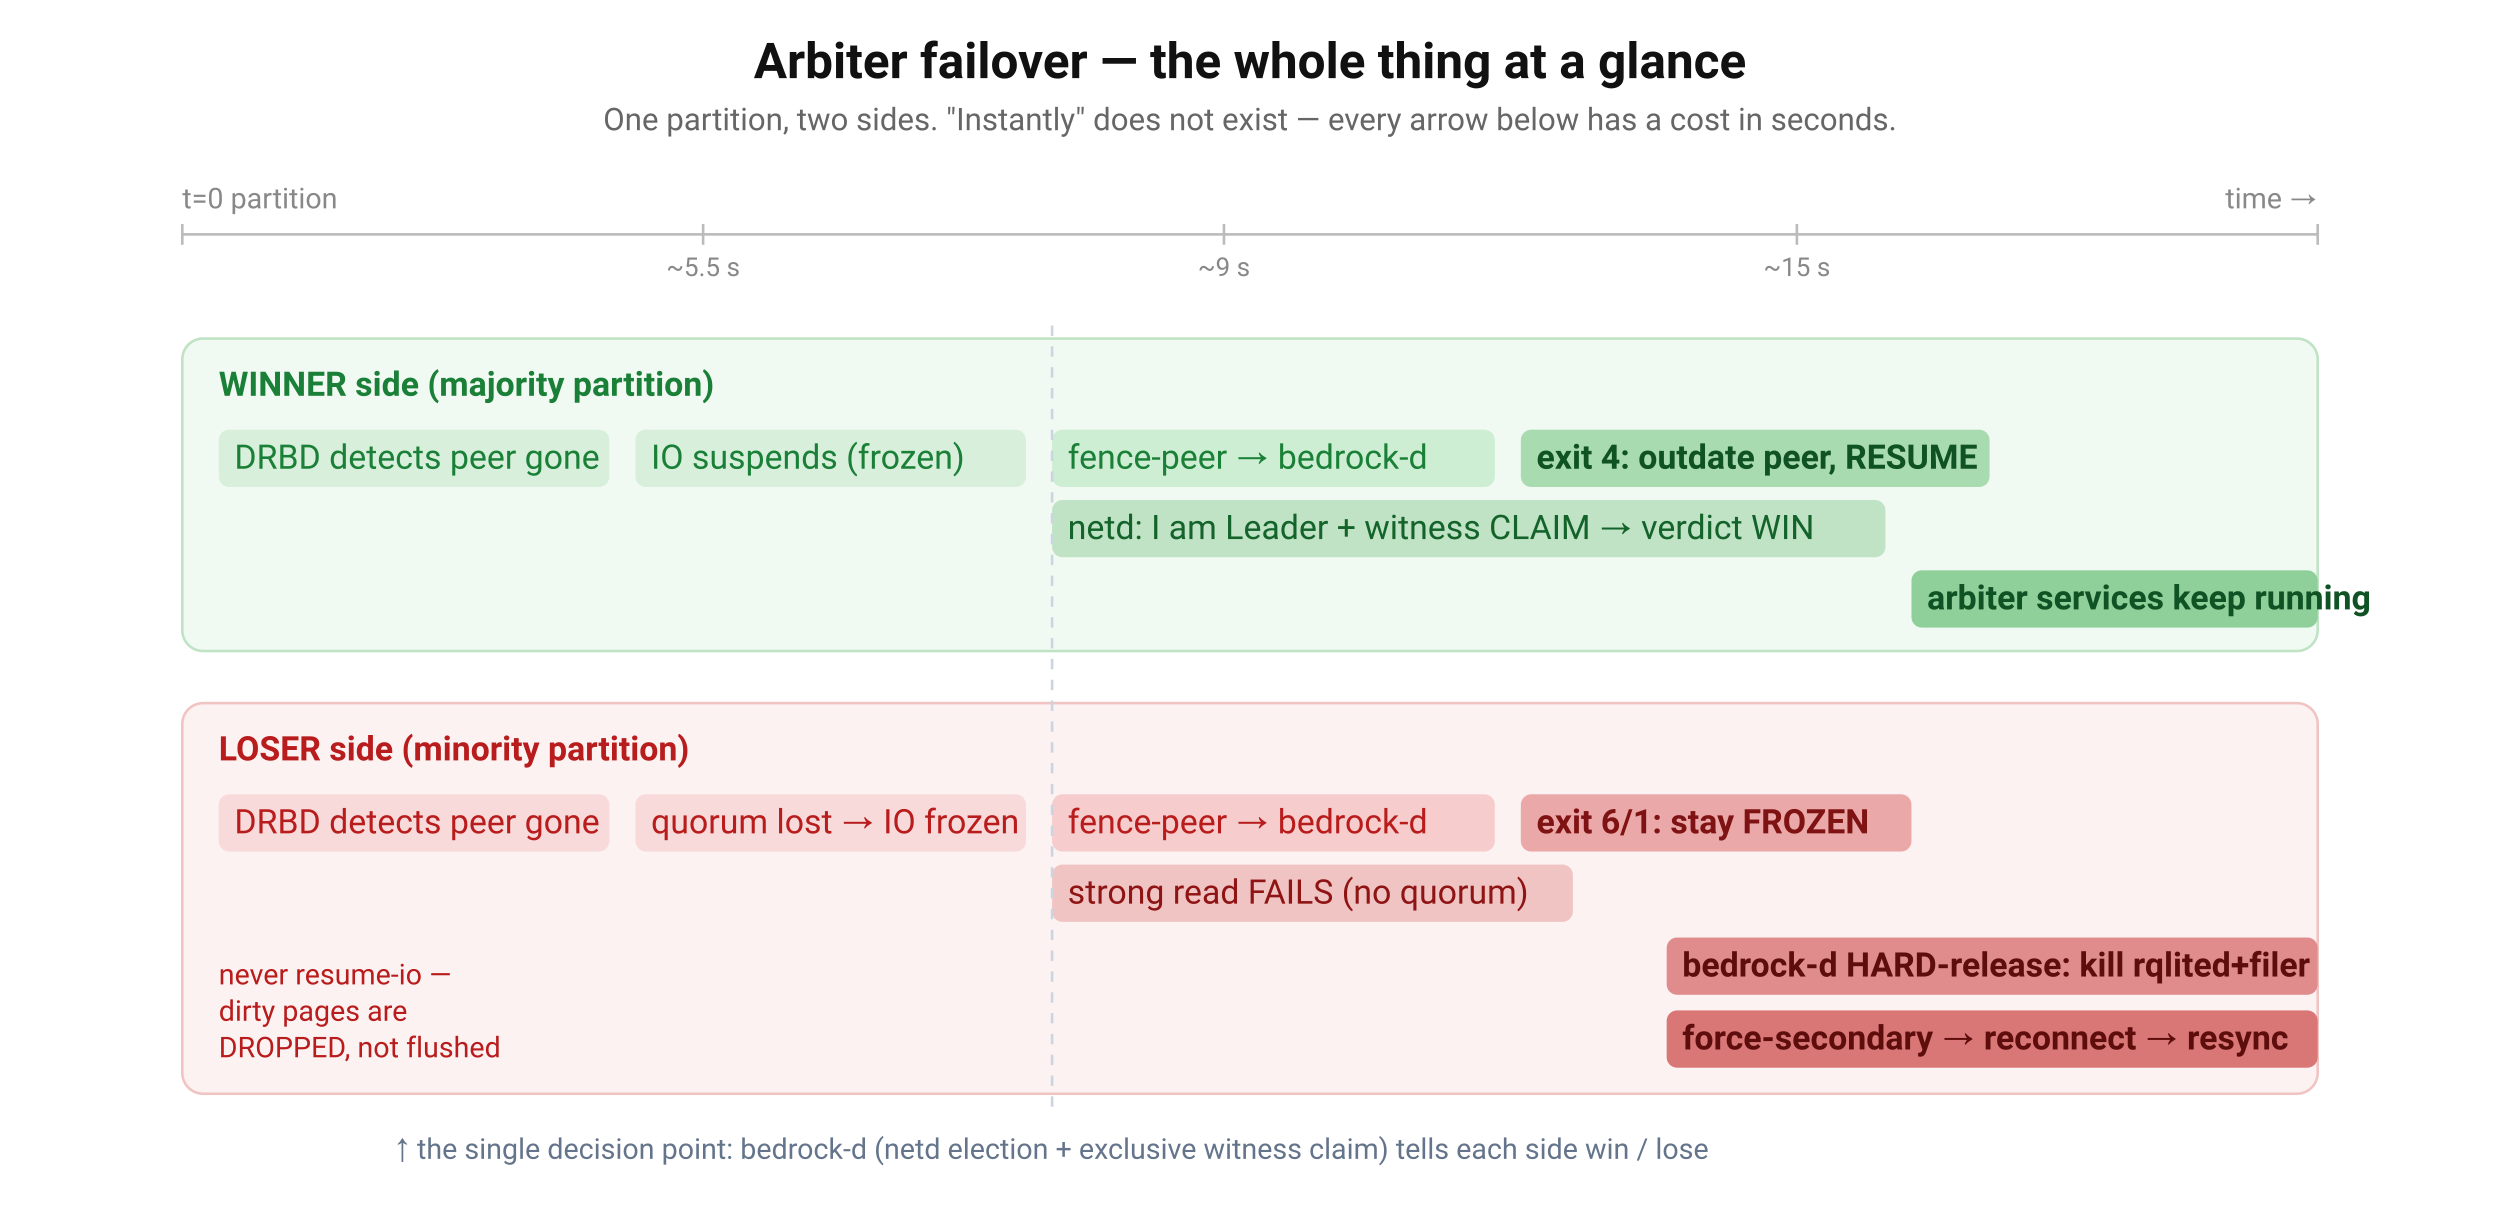
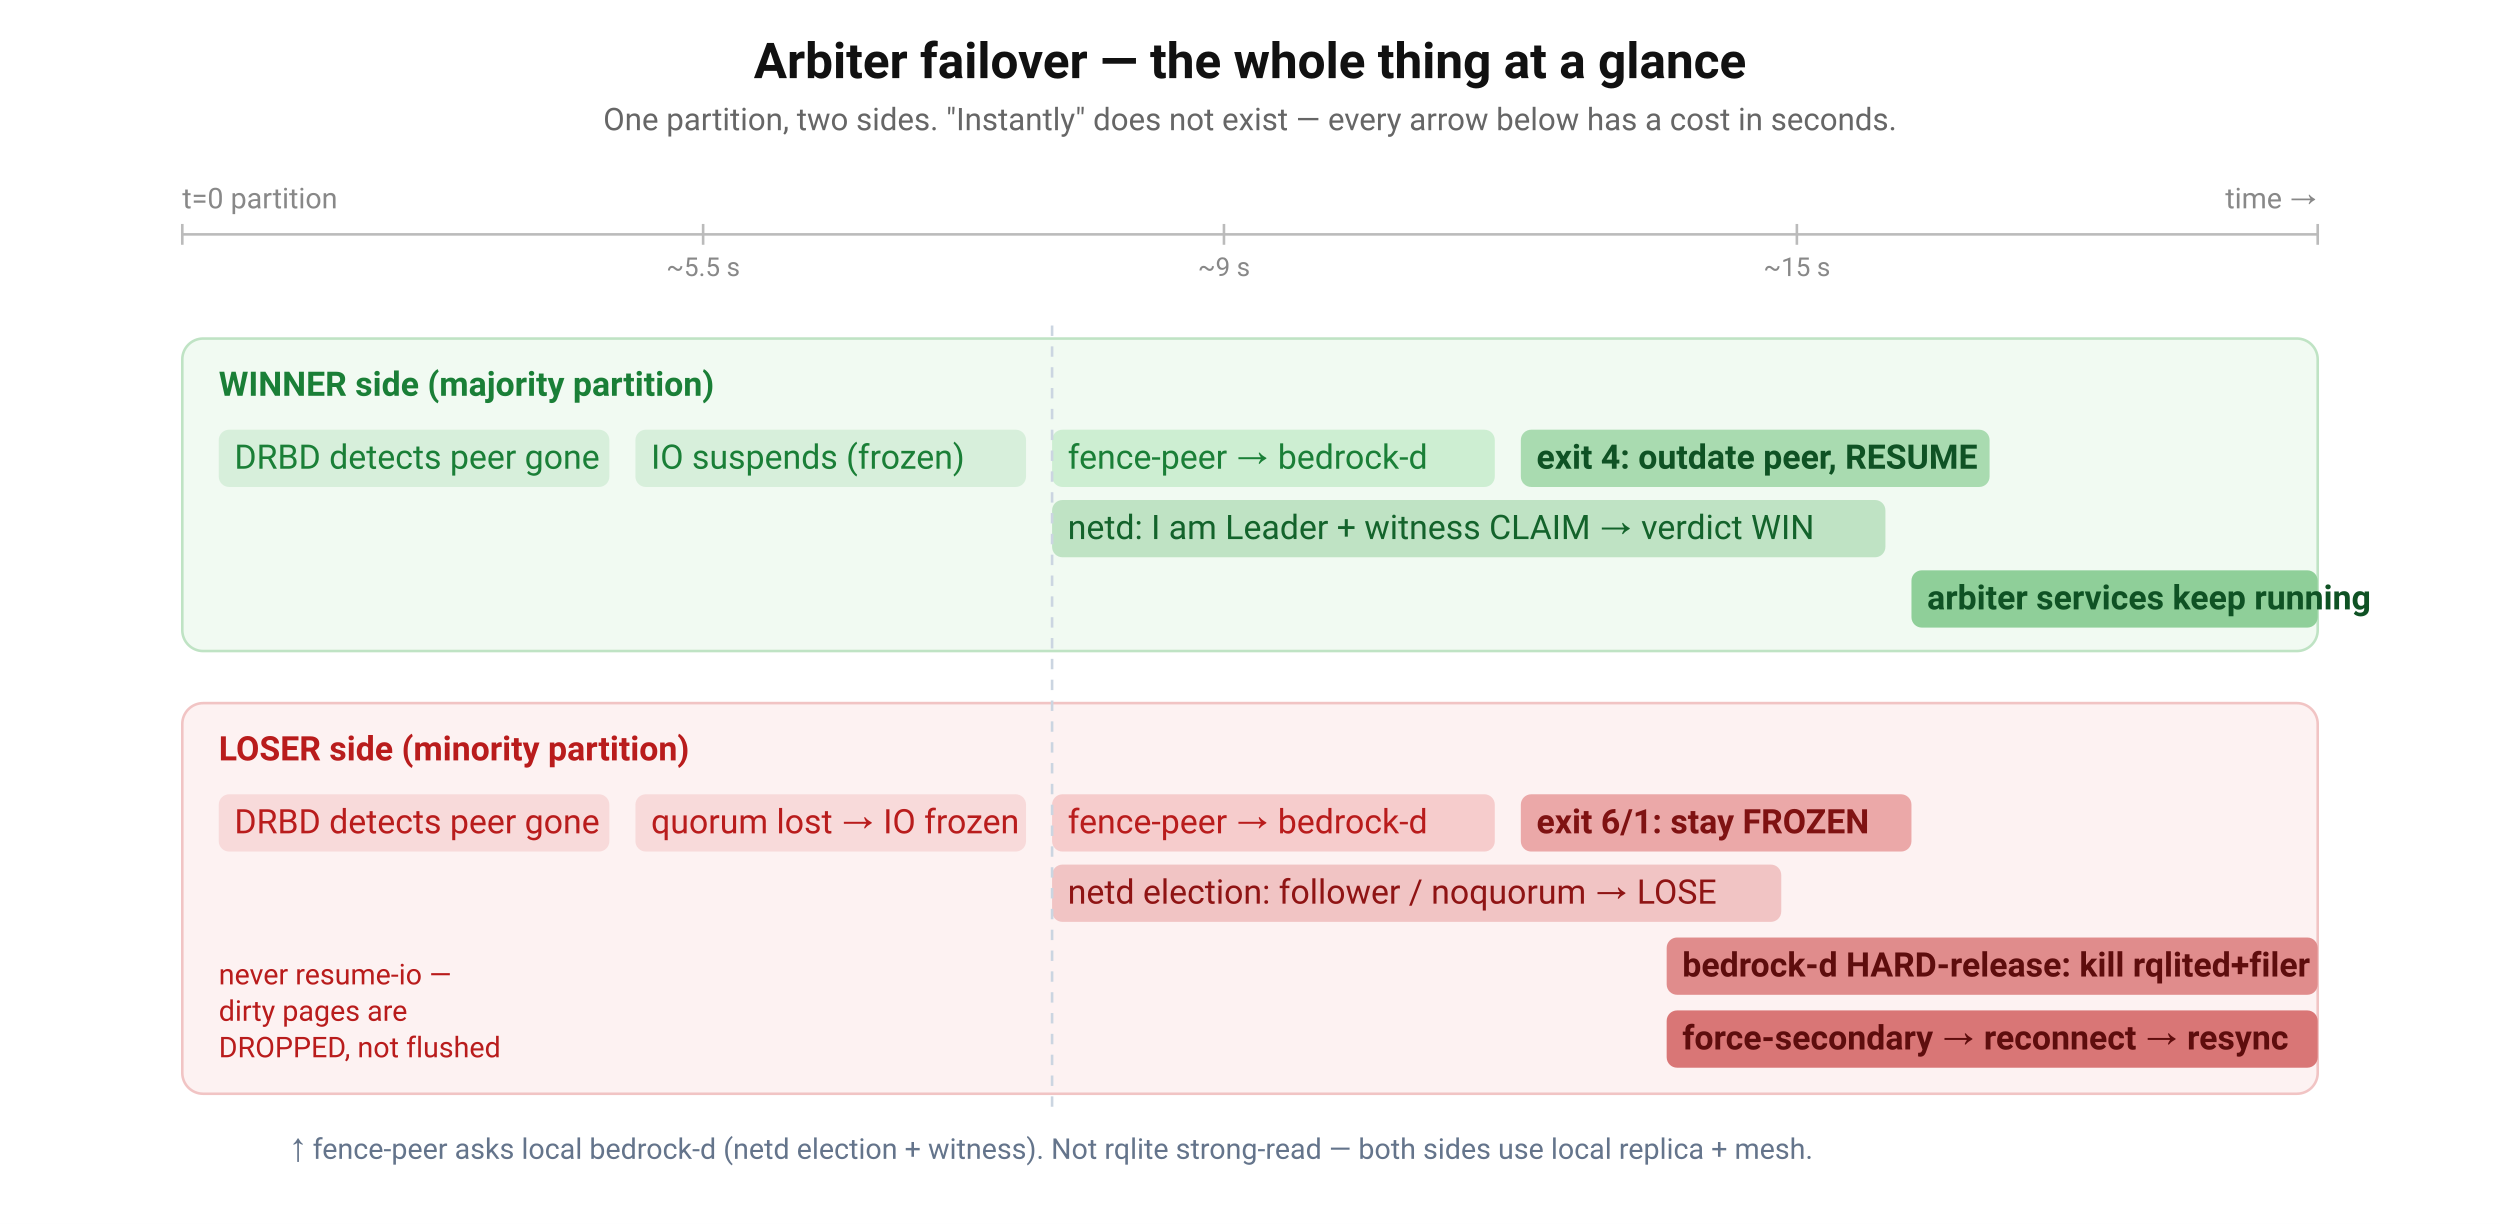
<svg xmlns="http://www.w3.org/2000/svg" viewBox="0 0 960 470" font-family="-apple-system,Segoe UI,Roboto,Helvetica,Arial,sans-serif" font-size="13">
  <rect width="960" height="470" fill="#ffffff" />
  <text x="480" y="30" text-anchor="middle" font-size="19" font-weight="700" fill="#111">Arbiter failover — the whole thing at a glance</text>
  <text x="480" y="50" text-anchor="middle" font-size="12" fill="#666">One partition, two sides. "Instantly" does not exist — every arrow below has a cost in seconds.</text>
  <line x1="70" y1="90" x2="890" y2="90" stroke="#bbb" stroke-width="1" />
  <text x="70" y="80" font-size="11" fill="#888">t=0  partition</text>
  <text x="890" y="80" text-anchor="end" font-size="11" fill="#888">time →</text>
  <g fill="#888" font-size="10" text-anchor="middle">
    <line x1="70" y1="86" x2="70" y2="94" stroke="#bbb" />
    <line x1="270" y1="86" x2="270" y2="94" stroke="#bbb" />
    <text x="270" y="106">~5.5 s</text>
    <line x1="470" y1="86" x2="470" y2="94" stroke="#bbb" />
    <text x="470" y="106">~9 s</text>
    <line x1="690" y1="86" x2="690" y2="94" stroke="#bbb" />
    <text x="690" y="106">~15 s</text>
    <line x1="890" y1="86" x2="890" y2="94" stroke="#bbb" />
  </g>
  <rect x="70" y="130" width="820" height="120" rx="8" fill="#f1faf2" stroke="#bfe3c4" />
  <text x="84" y="152" font-weight="700" fill="#1a7f37">WINNER side  (majority partition)</text>
  <rect x="84" y="165" width="150" height="22" rx="4" fill="#d7efdb" />
  <text x="90" y="180" fill="#1a7f37">DRBD detects peer gone</text>
  <rect x="244" y="165" width="150" height="22" rx="4" fill="#d7efdb" />
  <text x="250" y="180" fill="#1a7f37">IO suspends (frozen)</text>
  <rect x="404" y="165" width="170" height="22" rx="4" fill="#cdeed2" />
  <text x="410" y="180" fill="#1a7f37">fence-peer → bedrock-d</text>
  <rect x="404" y="192" width="320" height="22" rx="4" fill="#bfe3c4" />
  <text x="410" y="207" fill="#13632b">netd: I am Leader + witness CLAIM → verdict WIN</text>
  <rect x="584" y="165" width="180" height="22" rx="4" fill="#a9dbb0" />
  <text x="590" y="180" fill="#0f5224" font-weight="600">exit 4: outdate peer, RESUME</text>
  <rect x="734" y="219" width="156" height="22" rx="4" fill="#8fcf99" />
  <text x="740" y="234" fill="#0f5224" font-weight="600">arbiter services keep running</text>
  <rect x="70" y="270" width="820" height="150" rx="8" fill="#fdf2f2" stroke="#f1c4c4" />
  <text x="84" y="292" font-weight="700" fill="#b91c1c">LOSER side  (minority partition)</text>
  <rect x="84" y="305" width="150" height="22" rx="4" fill="#f8dada" />
  <text x="90" y="320" fill="#b91c1c">DRBD detects peer gone</text>
  <rect x="244" y="305" width="150" height="22" rx="4" fill="#f8dada" />
  <text x="250" y="320" fill="#b91c1c">quorum lost → IO frozen</text>
  <rect x="404" y="305" width="170" height="22" rx="4" fill="#f6cccc" />
  <text x="410" y="320" fill="#b91c1c">fence-peer → bedrock-d</text>
-   <rect x="404" y="332" width="200" height="22" rx="4" fill="#f1c4c4" />
-   <text x="410" y="347" fill="#8f1414">strong read FAILS (no quorum)</text>
+   <rect x="404" y="332" width="280" height="22" rx="4" fill="#f1c4c4" />
+   <text x="410" y="347" fill="#8f1414">netd election: follower / noquorum → LOSE</text>
  <rect x="584" y="305" width="150" height="22" rx="4" fill="#eba8a8" />
  <text x="590" y="320" fill="#7f1212" font-weight="600">exit 6/1: stay FROZEN</text>
  <rect x="640" y="360" width="250" height="22" rx="4" fill="#e08c8c" />
  <text x="646" y="375" fill="#5e0d0d" font-weight="600">bedrock-d HARD-release: kill rqlited+filer</text>
  <rect x="640" y="388" width="250" height="22" rx="4" fill="#d97676" />
  <text x="646" y="403" fill="#5e0d0d" font-weight="600">force-secondary → reconnect → resync</text>
  <text x="84" y="378" fill="#b91c1c" font-size="11">never resume-io —</text>
  <text x="84" y="392" fill="#b91c1c" font-size="11">dirty pages are</text>
  <text x="84" y="406" fill="#b91c1c" font-size="11">DROPPED, not flushed</text>
  <line x1="404" y1="125" x2="404" y2="425" stroke="#cbd5e1" stroke-dasharray="4 4" />
-   <text x="404" y="445" text-anchor="middle" font-size="11" fill="#64748b">↑ the single decision point: bedrock-d (netd election + exclusive witness claim) tells each side win / lose</text>
+   <text x="404" y="445" text-anchor="middle" font-size="11" fill="#64748b">↑ fence-peer asks local bedrock-d (netd election + witness). Not rqlite strong-read — both sides use local replica + mesh.</text>
</svg>
